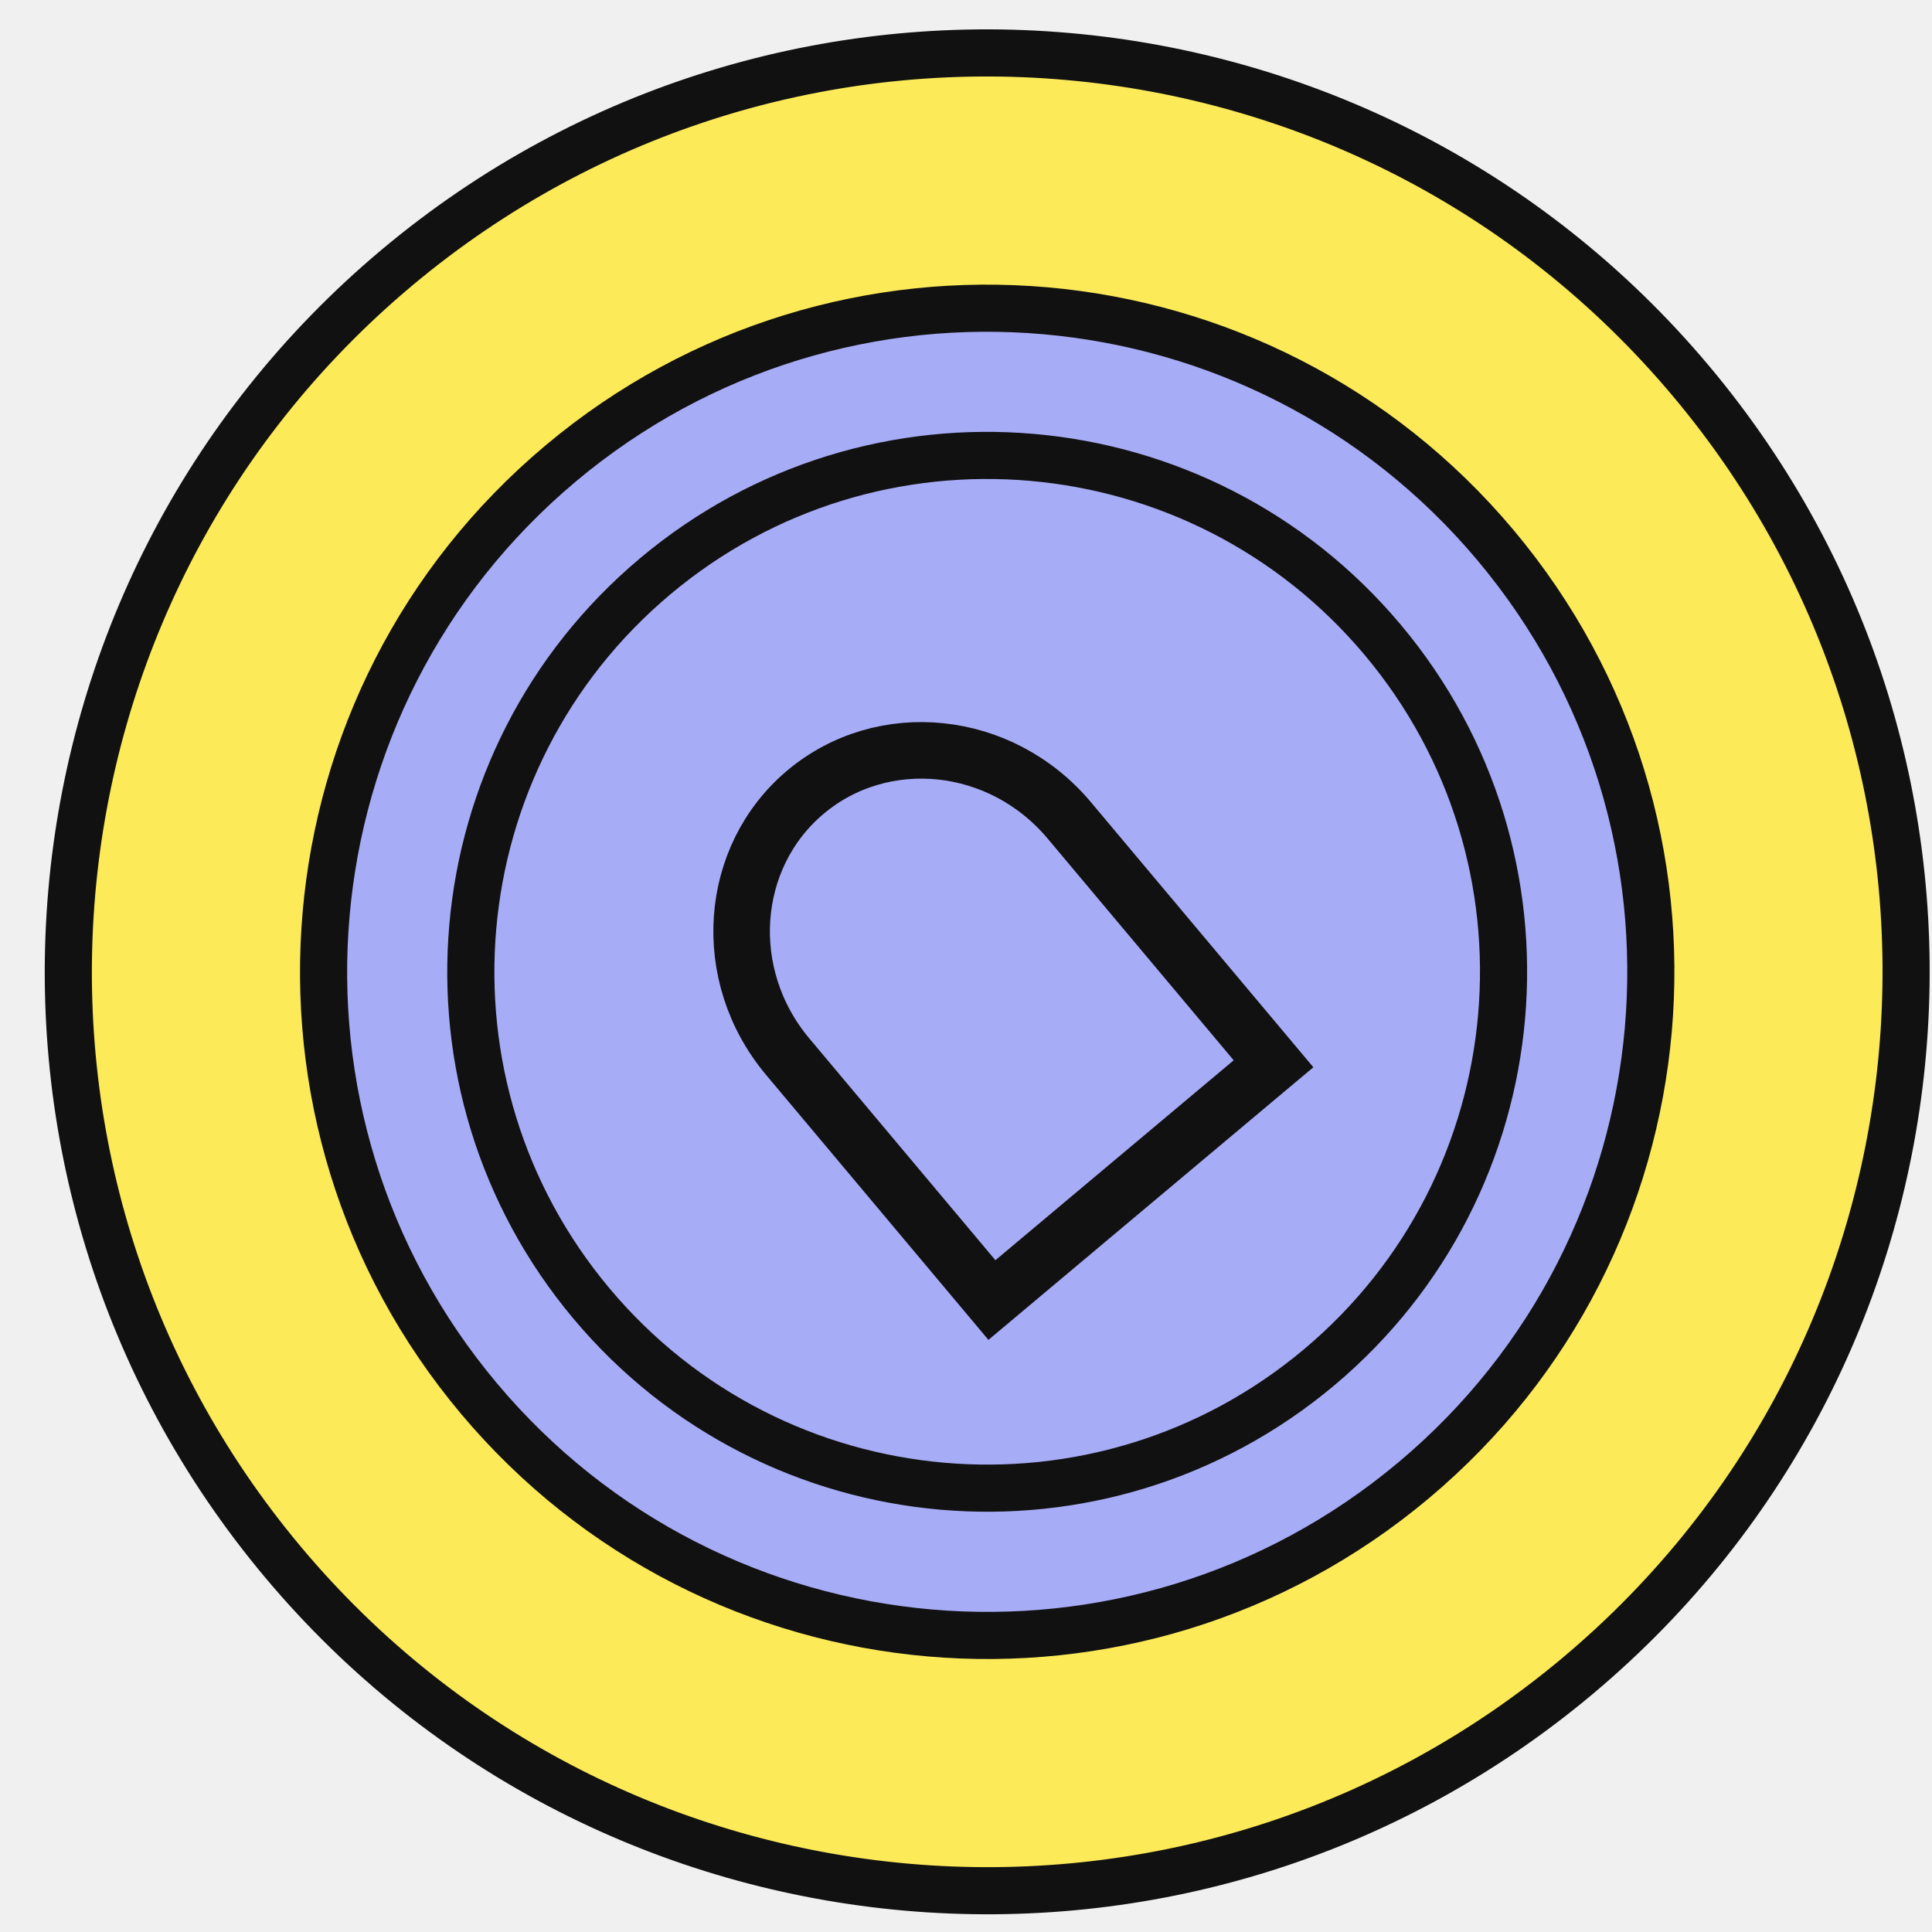
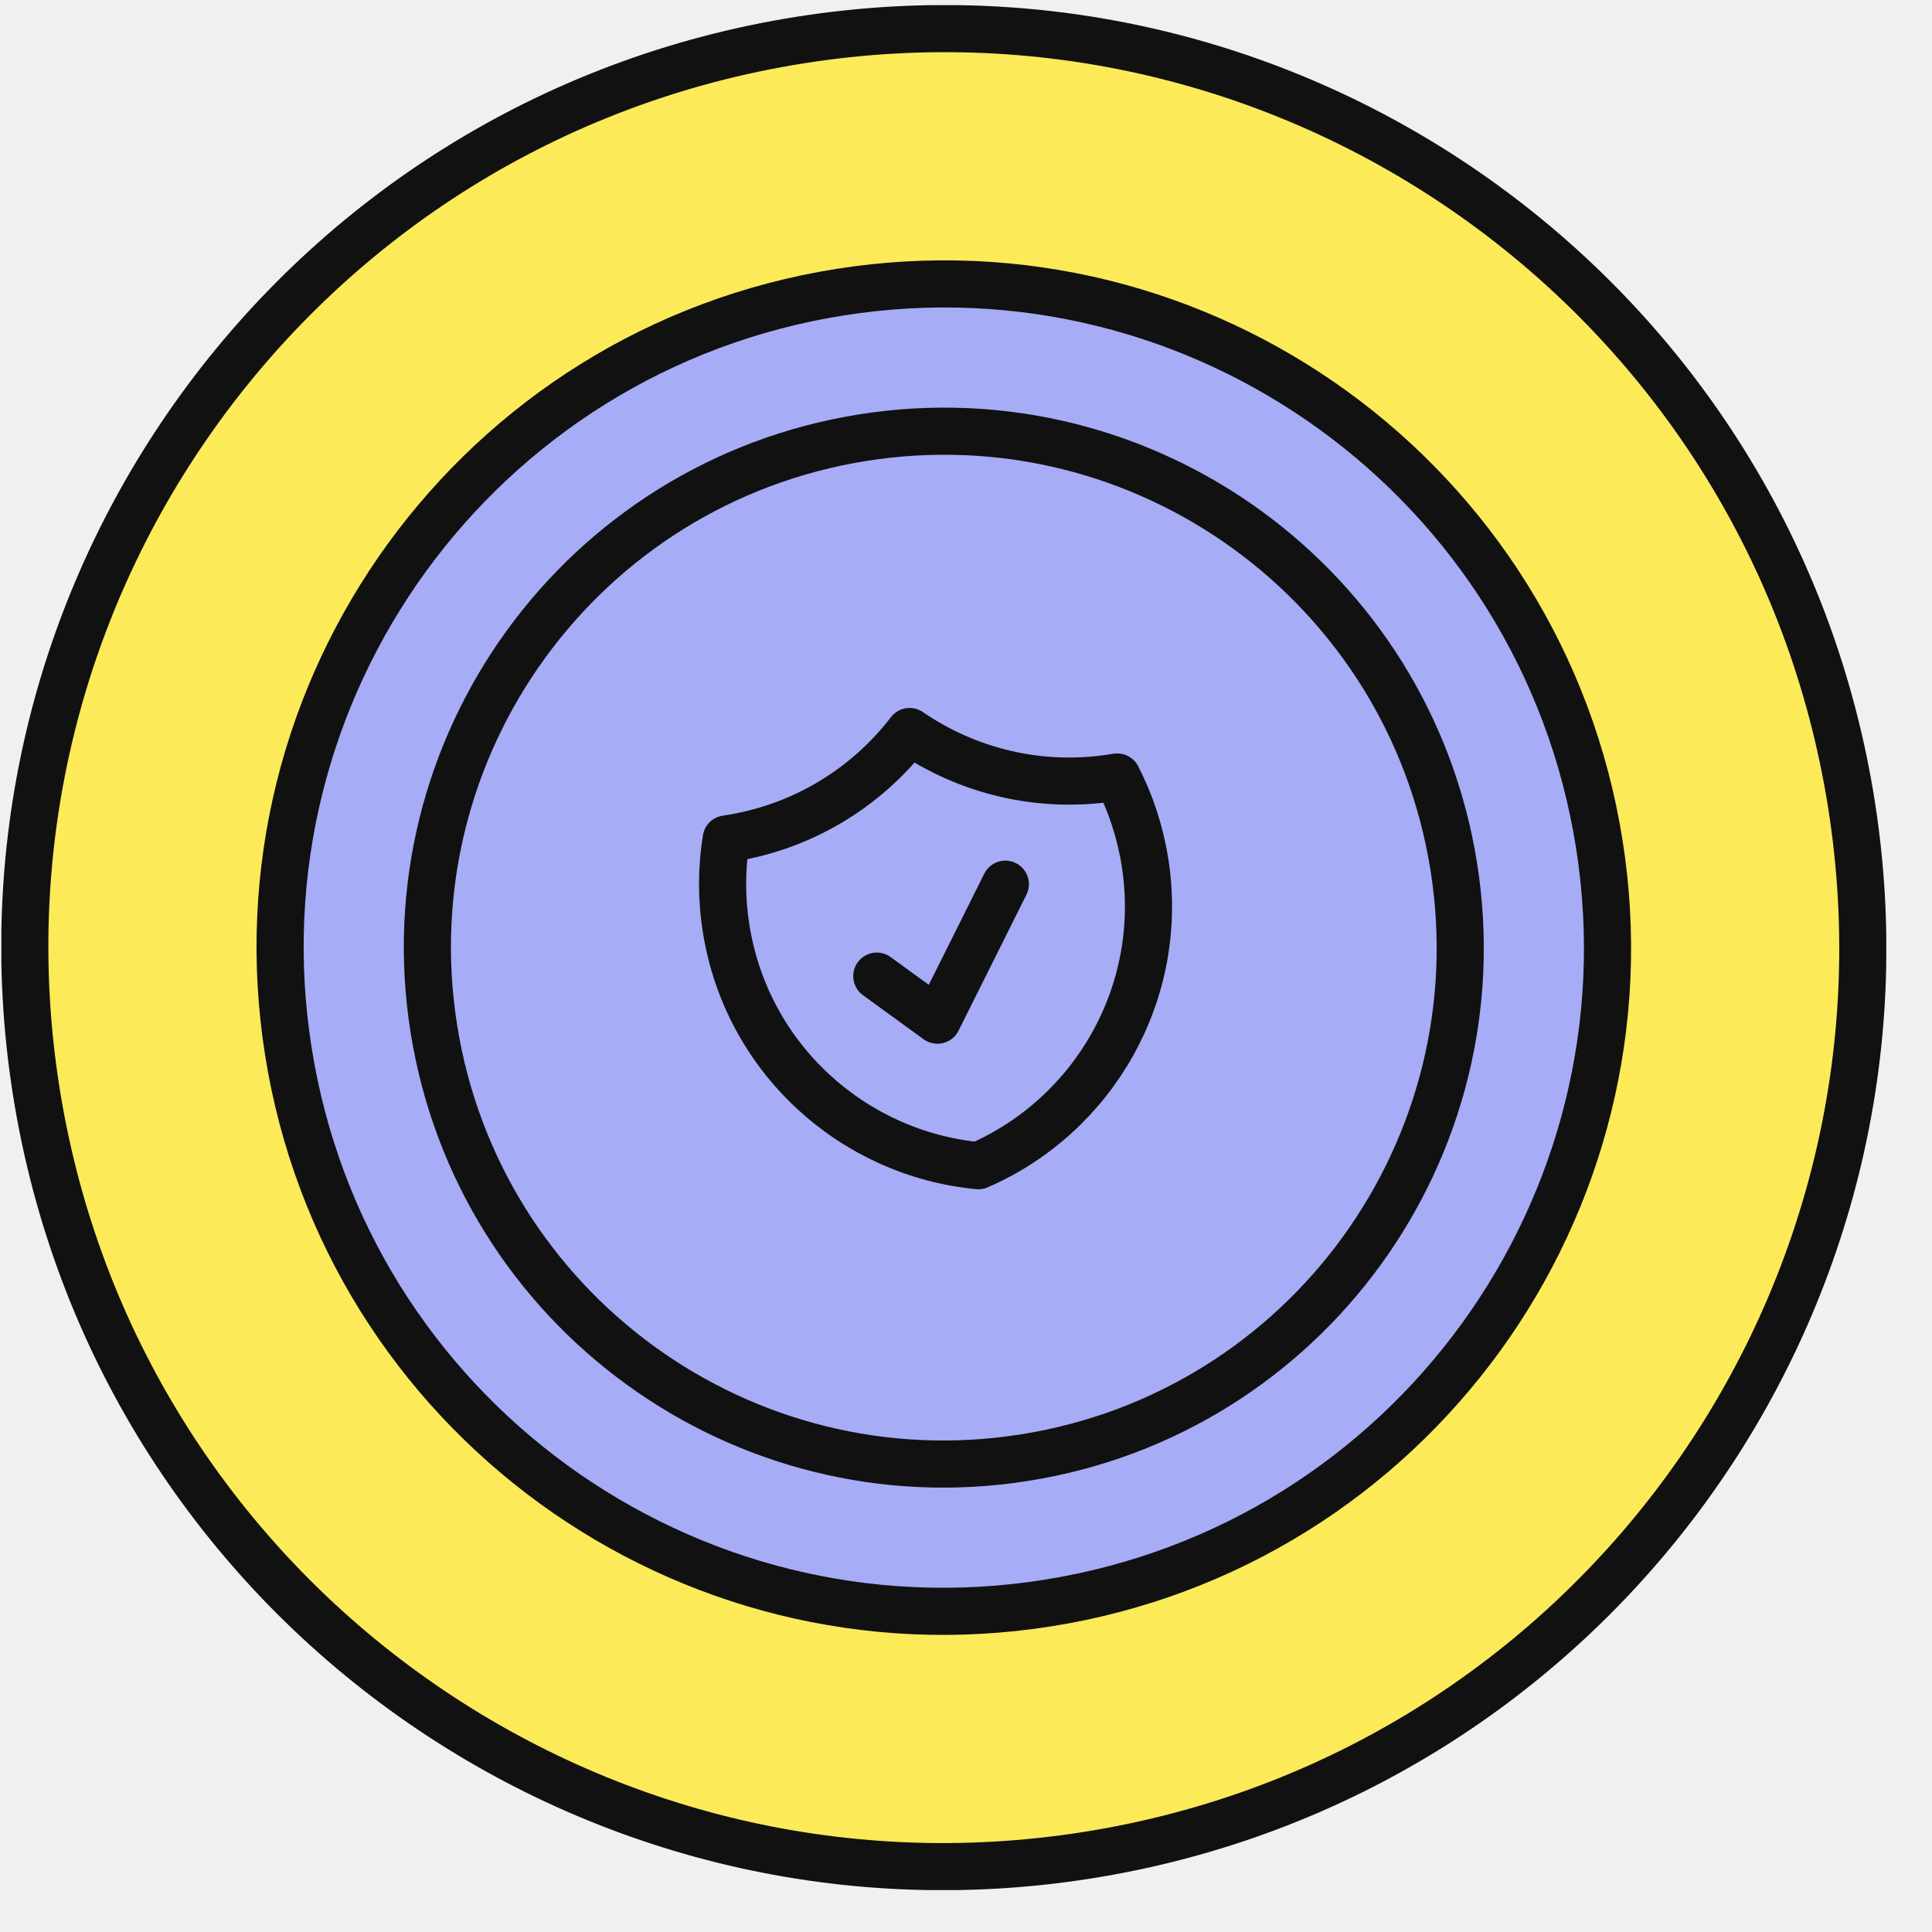
<svg xmlns="http://www.w3.org/2000/svg" width="41" height="41" viewBox="0 0 41 41" fill="none">
-   <g clip-path="url(#clip0_181_3962)">
-     <circle cx="20.95" cy="20.624" r="19.5" transform="rotate(-40 20.9497 20.6236)" fill="#FCEA59" stroke="#111111" />
-     <circle cx="20.95" cy="20.624" r="14.083" transform="rotate(-40 20.9498 20.6237)" fill="#A7ACF6" stroke="#111111" />
-     <circle cx="20.95" cy="20.623" r="10.958" transform="rotate(-40 20.9498 20.6235)" fill="#A7ACF6" stroke="#111111" />
-     <path d="M17.095 16.809C18.73 15.436 21.239 15.678 22.692 17.41L27.026 22.575L21.05 27.589L16.717 22.425C15.264 20.693 15.461 18.18 17.095 16.809Z" stroke="#111111" stroke-width="1.2" />
+   <g clip-path="url(#clip0_181_3963)">
+     <circle cx="20.029" cy="20.11" r="19.5" transform="rotate(-9 20.0293 20.1097)" fill="#FCEA59" stroke="#111111" />
+     <circle cx="20.029" cy="20.11" r="14.083" transform="rotate(-9 20.0294 20.1098)" fill="#A7ACF6" stroke="#111111" />
+     <circle cx="20.029" cy="20.11" r="10.958" transform="rotate(-9 20.0294 20.1097)" fill="#A7ACF6" stroke="#111111" />
+     <g clip-path="url(#clip1_181_3963)">
+       <g clip-path="url(#clip2_181_3963)">
+         <path d="M18.607 20.715L19.894 21.65L21.335 18.764M19.303 15.524C18.353 16.763 16.956 17.581 15.411 17.804C15.309 18.432 15.309 19.073 15.409 19.702C15.846 22.464 18.102 24.485 20.762 24.738C23.214 23.675 24.735 21.056 24.298 18.295C24.195 17.648 23.993 17.041 23.709 16.489L23.634 16.501C22.056 16.751 20.524 16.362 19.303 15.524Z" stroke="#111111" stroke-linecap="round" stroke-linejoin="round" />
+       </g>
+     </g>
  </g>
  <defs>
-     <clipPath id="clip0_181_3962">
-       <rect width="40" height="40" fill="white" transform="translate(0.949707 0.623535)" />
+     <clipPath id="clip0_181_3963">
+       <rect width="40" height="40" fill="white" transform="translate(0.0292969 0.109619)" />
+     </clipPath>
+     <clipPath id="clip1_181_3963">
+       <rect width="12" height="12" fill="white" transform="translate(13.1646 15.1221) rotate(-9)" />
+     </clipPath>
+     <clipPath id="clip2_181_3963">
+       <rect width="12" height="12" fill="white" transform="translate(13.1646 15.1221) rotate(-9)" />
    </clipPath>
  </defs>
</svg>
